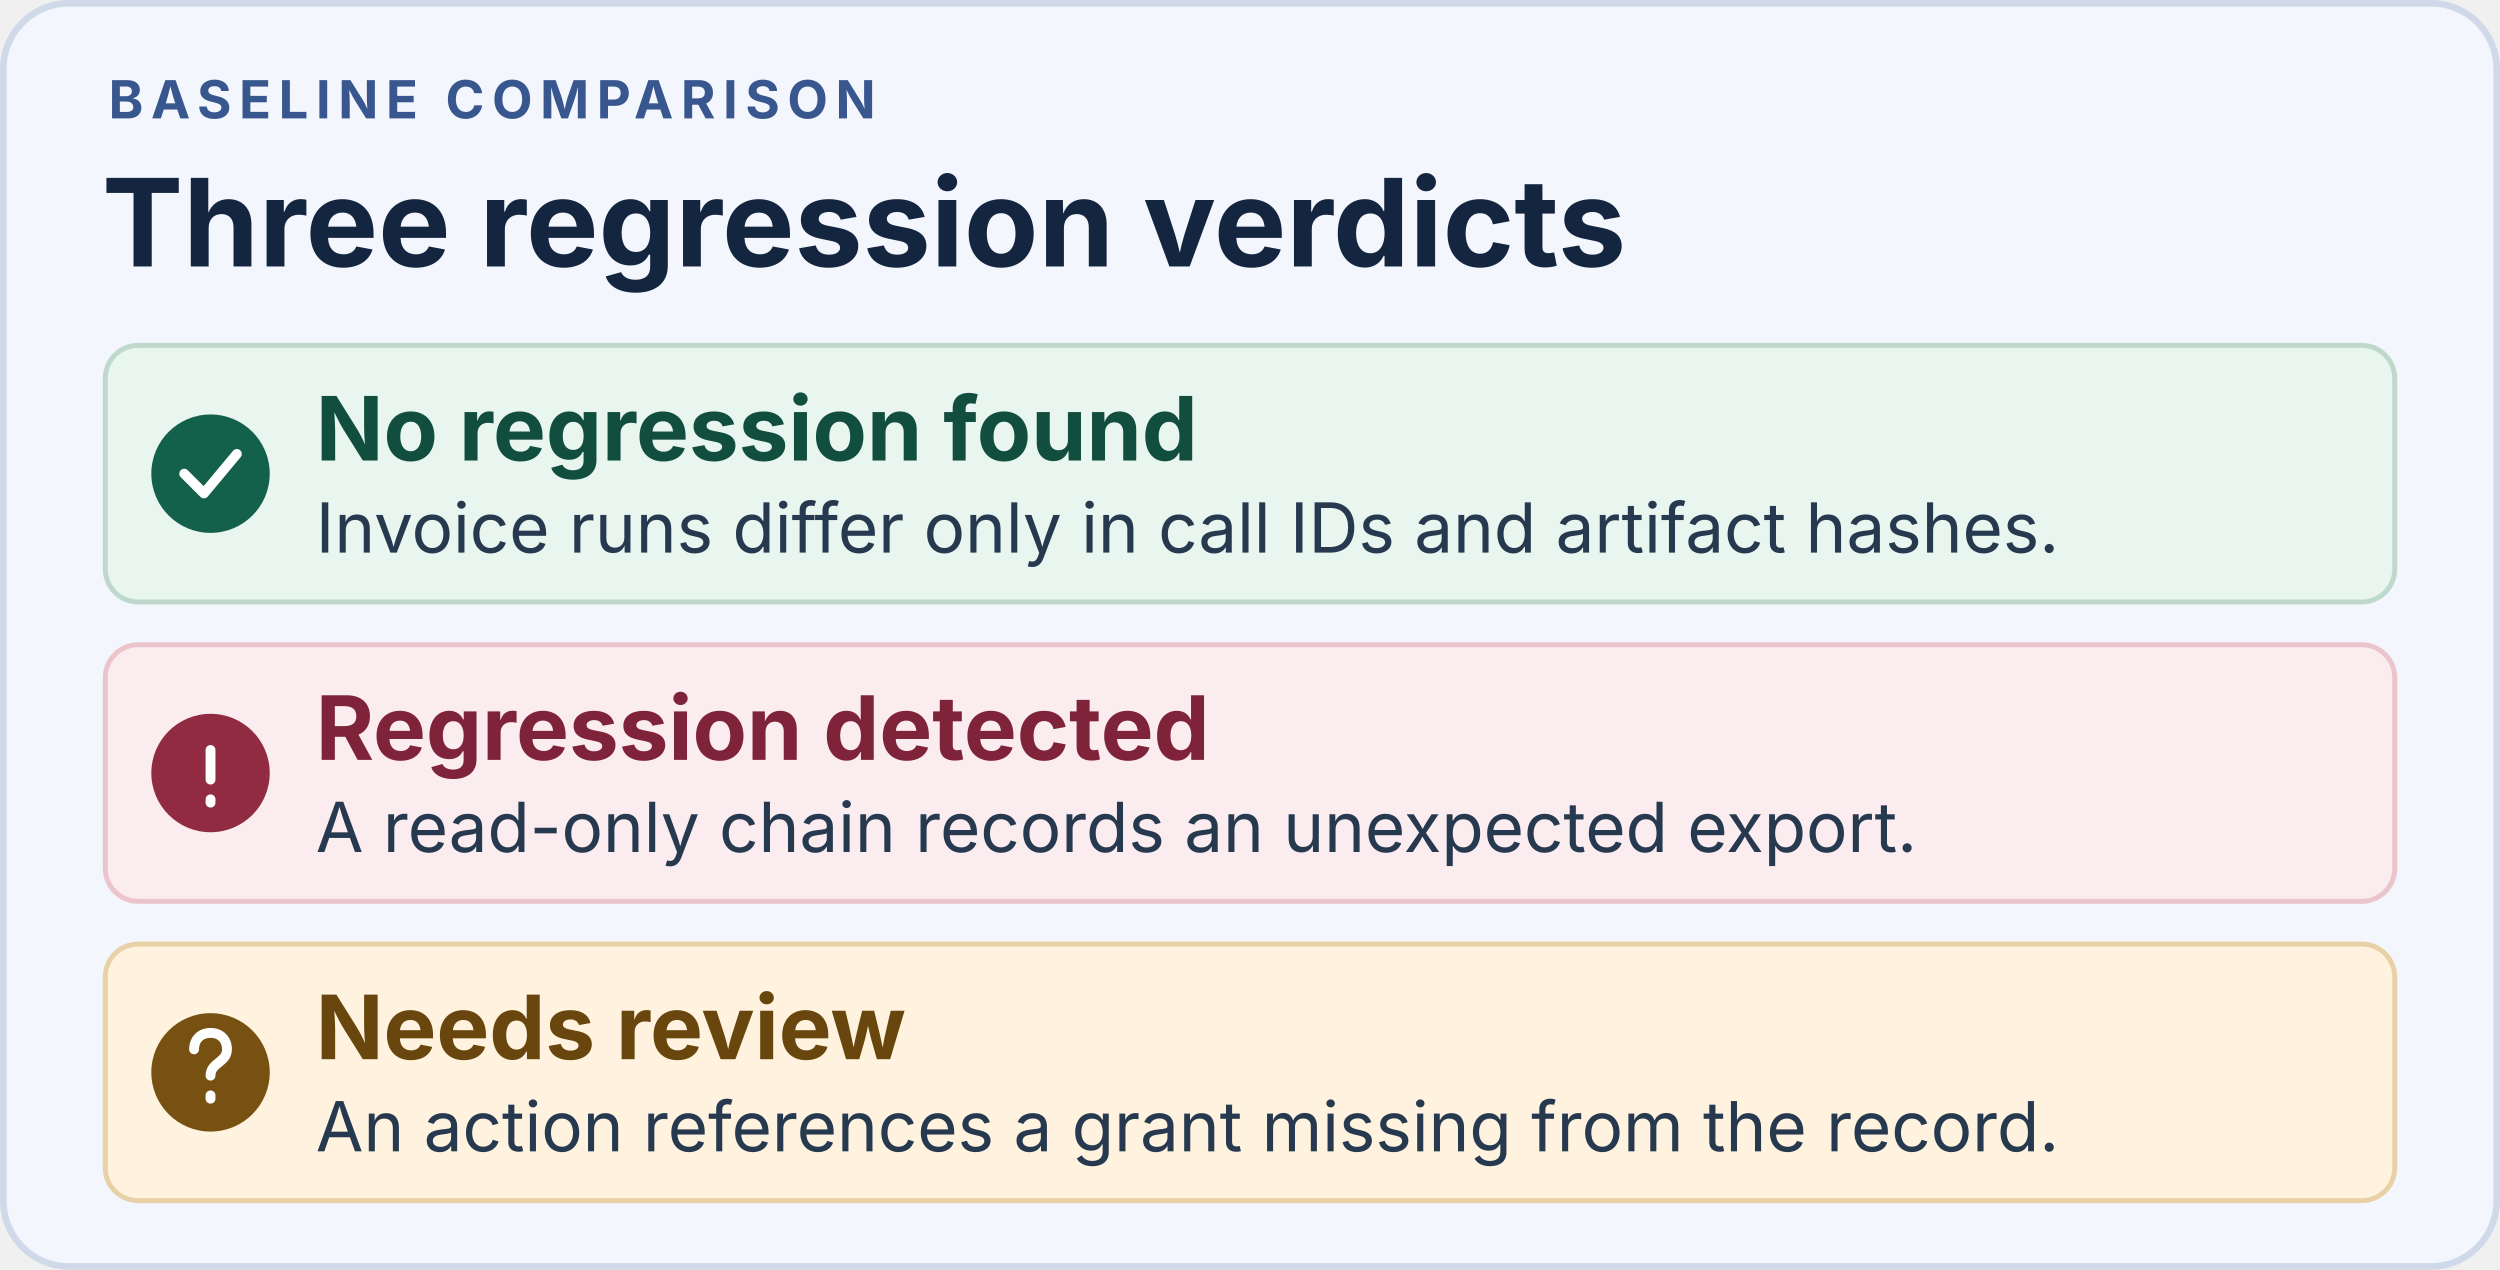
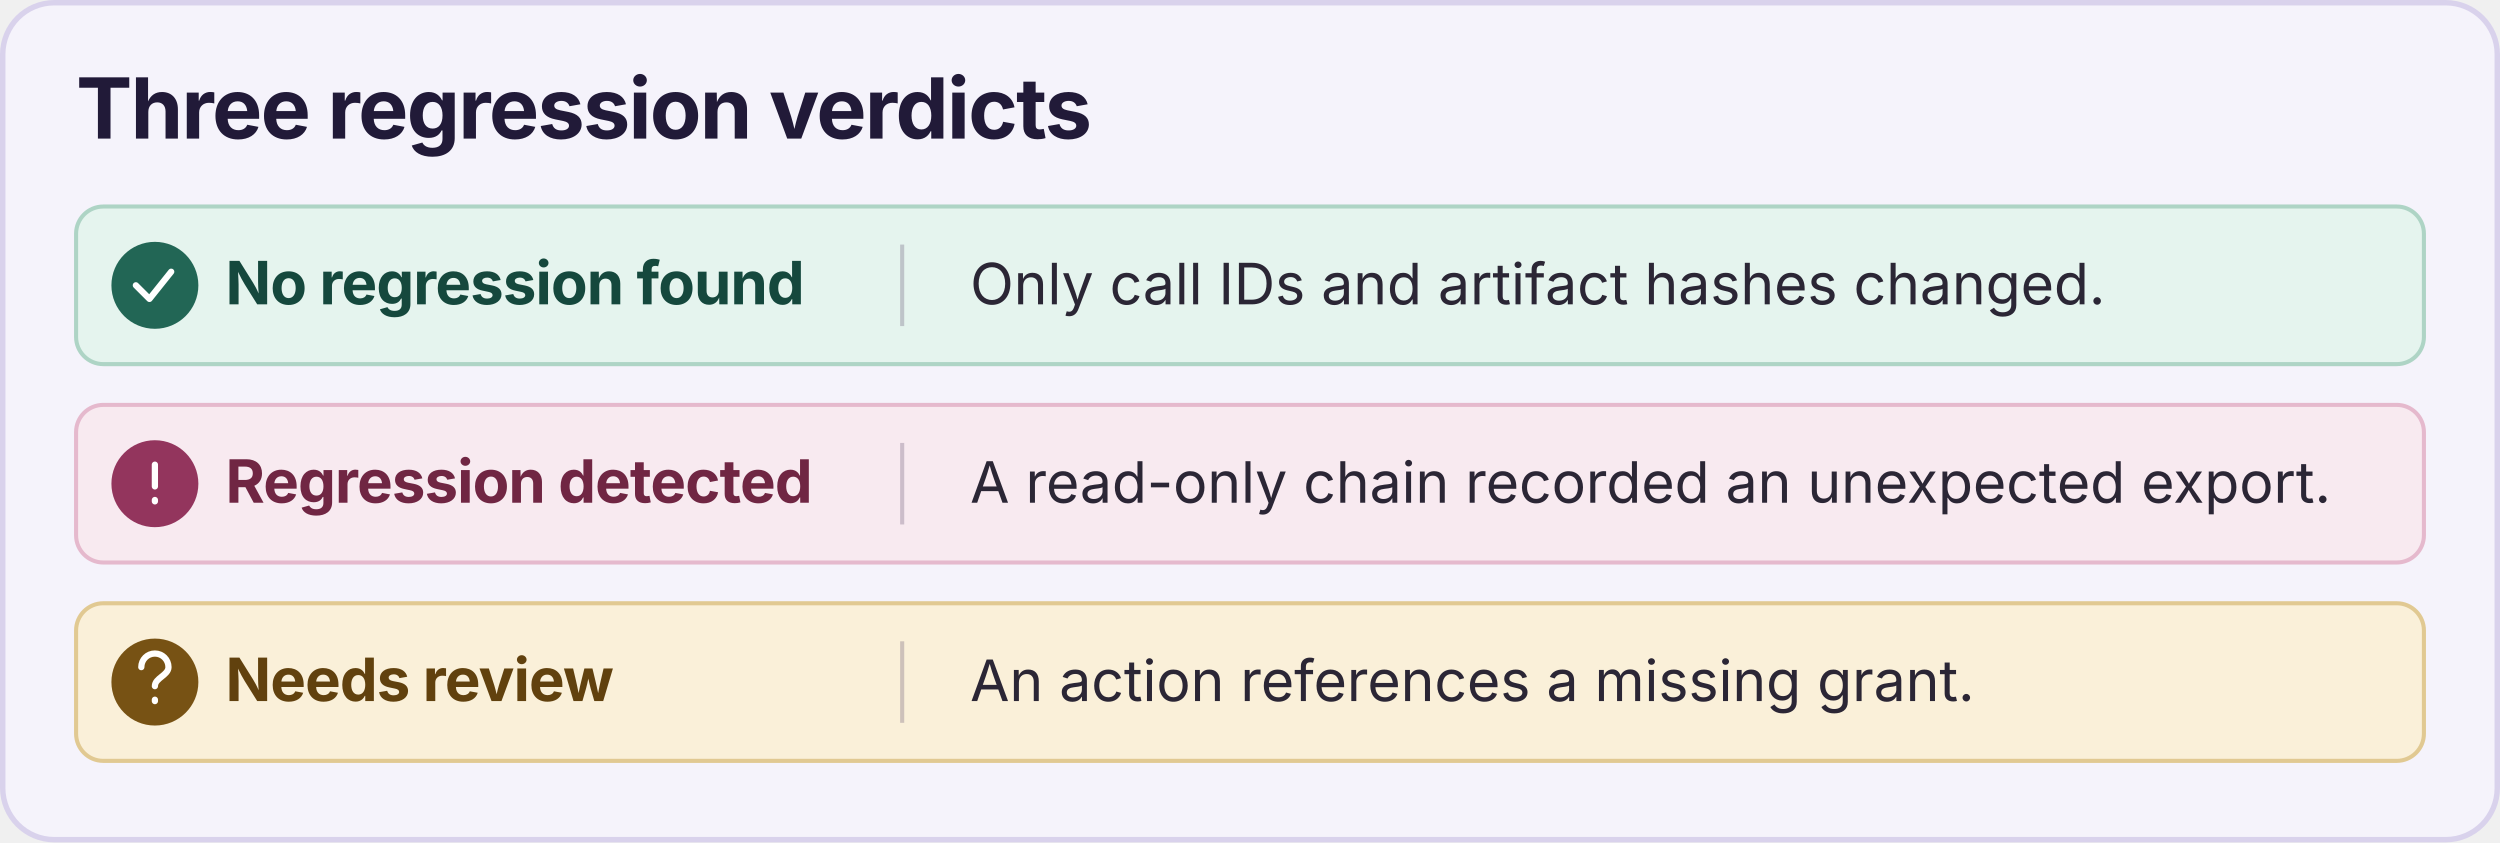
- <svg xmlns="http://www.w3.org/2000/svg" width="760" height="386" viewBox="0 0 760 386" role="img" aria-labelledby="title description">
-   <rect x="1" y="1" width="758" height="384" rx="20" fill="#f3f6fc" stroke="#cfd9e9" stroke-width="2" />
-   <g font-family="system-ui, -apple-system, BlinkMacSystemFont, Segoe UI, sans-serif">
-     <text x="33" y="36" fill="#38578e" font-size="16" font-weight="700" letter-spacing="2.3">BASELINE COMPARISON</text>
-     <text x="31" y="81" fill="#14253f" font-size="37" font-weight="700">Three regression verdicts</text>
+ <svg xmlns="http://www.w3.org/2000/svg" width="920" height="310" viewBox="0 0 920 310" role="img" aria-labelledby="title description">
+   <rect x="1" y="1" width="918" height="308" rx="19" fill="#f5f3fb" stroke="#d9d2ec" stroke-width="2" />
+   <g font-family="system-ui, -apple-system, BlinkMacSystemFont, 'Segoe UI', sans-serif">
+     <text x="28" y="51" fill="#211a38" font-size="31" font-weight="730" letter-spacing="-.6">Three regression verdicts</text>
    <g stroke-width="1.5">
-       <rect x="32" y="105" width="696" height="78" rx="10" fill="#e9f5ef" stroke="#bed9cb" />
-       <rect x="32" y="196" width="696" height="78" rx="10" fill="#fbecef" stroke="#ebc4cc" />
-       <rect x="32" y="287" width="696" height="78" rx="10" fill="#fff3df" stroke="#e9d1a7" />
+       <rect x="28" y="76" width="864" height="58" rx="10" fill="#e5f4ee" stroke="#aed4c5" />
+       <rect x="28" y="149" width="864" height="58" rx="10" fill="#f8eaf0" stroke="#e5b9cd" />
+       <rect x="28" y="222" width="864" height="58" rx="10" fill="#faf0d9" stroke="#e1c992" />
    </g>
-     <circle cx="64" cy="144" r="18" fill="#14614b" />
-     <circle cx="64" cy="235" r="18" fill="#912b42" />
-     <circle cx="64" cy="326" r="18" fill="#775111" />
-     <path d="m56 144 6 6 10-12m-8 90v9m0 6v1m-5 75c0-3 2-5 5-5s5 2 5 5c0 4-5 4-5 8m0 6v1" fill="none" stroke="#fff" stroke-width="3" stroke-linecap="round" stroke-linejoin="round" />
-     <g font-size="27" font-weight="700">
-       <text x="96" y="140" fill="#124e3e">No regression found</text>
-       <text x="96" y="231" fill="#7e2339">Regression detected</text>
-       <text x="96" y="322" fill="#69460d">Needs review</text>
+     <circle cx="57" cy="105" r="16" fill="#226655" />
+     <circle cx="57" cy="178" r="16" fill="#93355d" />
+     <circle cx="57" cy="251" r="16" fill="#775214" />
+     <path d="m50 105 5 5 8-10m-6 71v8m0 5v.5m-5 61a5 5 0 0 1 10 0c0 3-5 4-5 7m0 5v.5" fill="none" stroke="#fff" stroke-width="2.3" stroke-linecap="round" stroke-linejoin="round" />
+     <g font-size="22" font-weight="720" letter-spacing="-.3">
+       <text x="83" y="112" fill="#15483d">No regression found</text>
+       <text x="83" y="185" fill="#702643">Regression detected</text>
+       <text x="83" y="258" fill="#61410e">Needs review</text>
    </g>
-     <g fill="#26394f" font-size="21">
-       <text x="96" y="168">Invoice runs differ only in call IDs and artifact hashes.</text>
-       <text x="96" y="259">A read-only chain records an unexpected export.</text>
-       <text x="96" y="350">An action references a grant missing from the record.</text>
+     <path d="M332 90v30m0 43v30m0 43v30" stroke="#594869" stroke-opacity=".28" stroke-width="1.5" />
+     <g fill="#2b2635" font-size="21">
+       <text x="357" y="112">Only call IDs and artifact hashes changed.</text>
+       <text x="357" y="185">A read-only chain recorded an unexpected export.</text>
+       <text x="357" y="258">An action references a missing grant.</text>
    </g>
  </g>
</svg>
